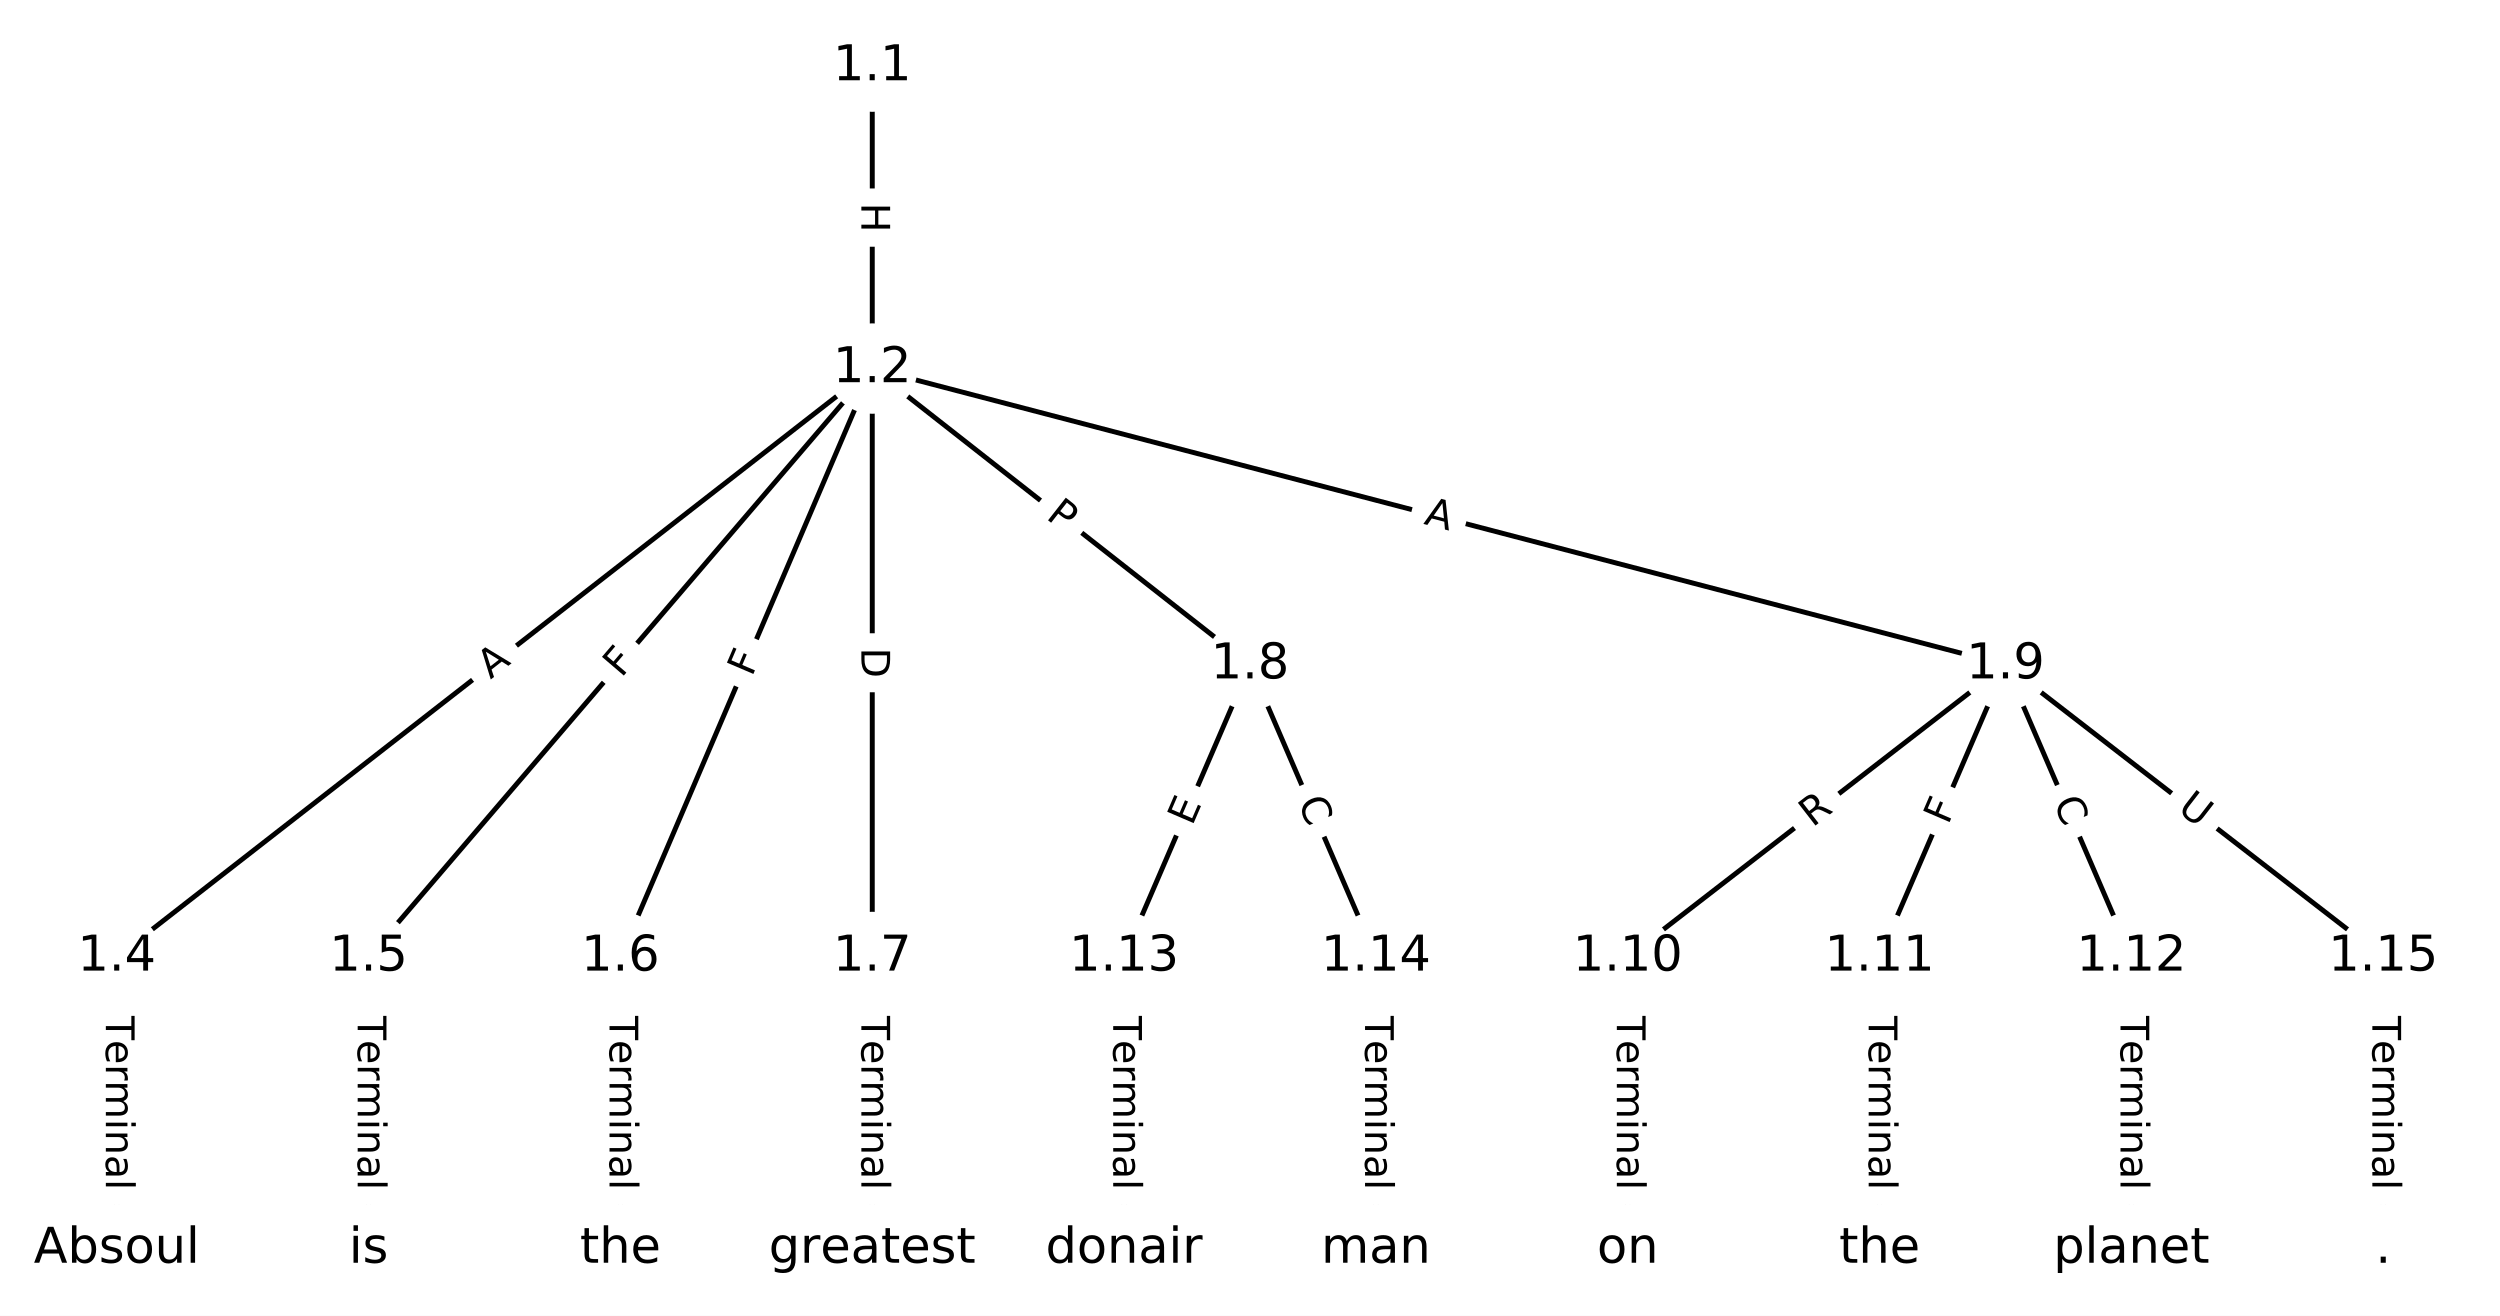
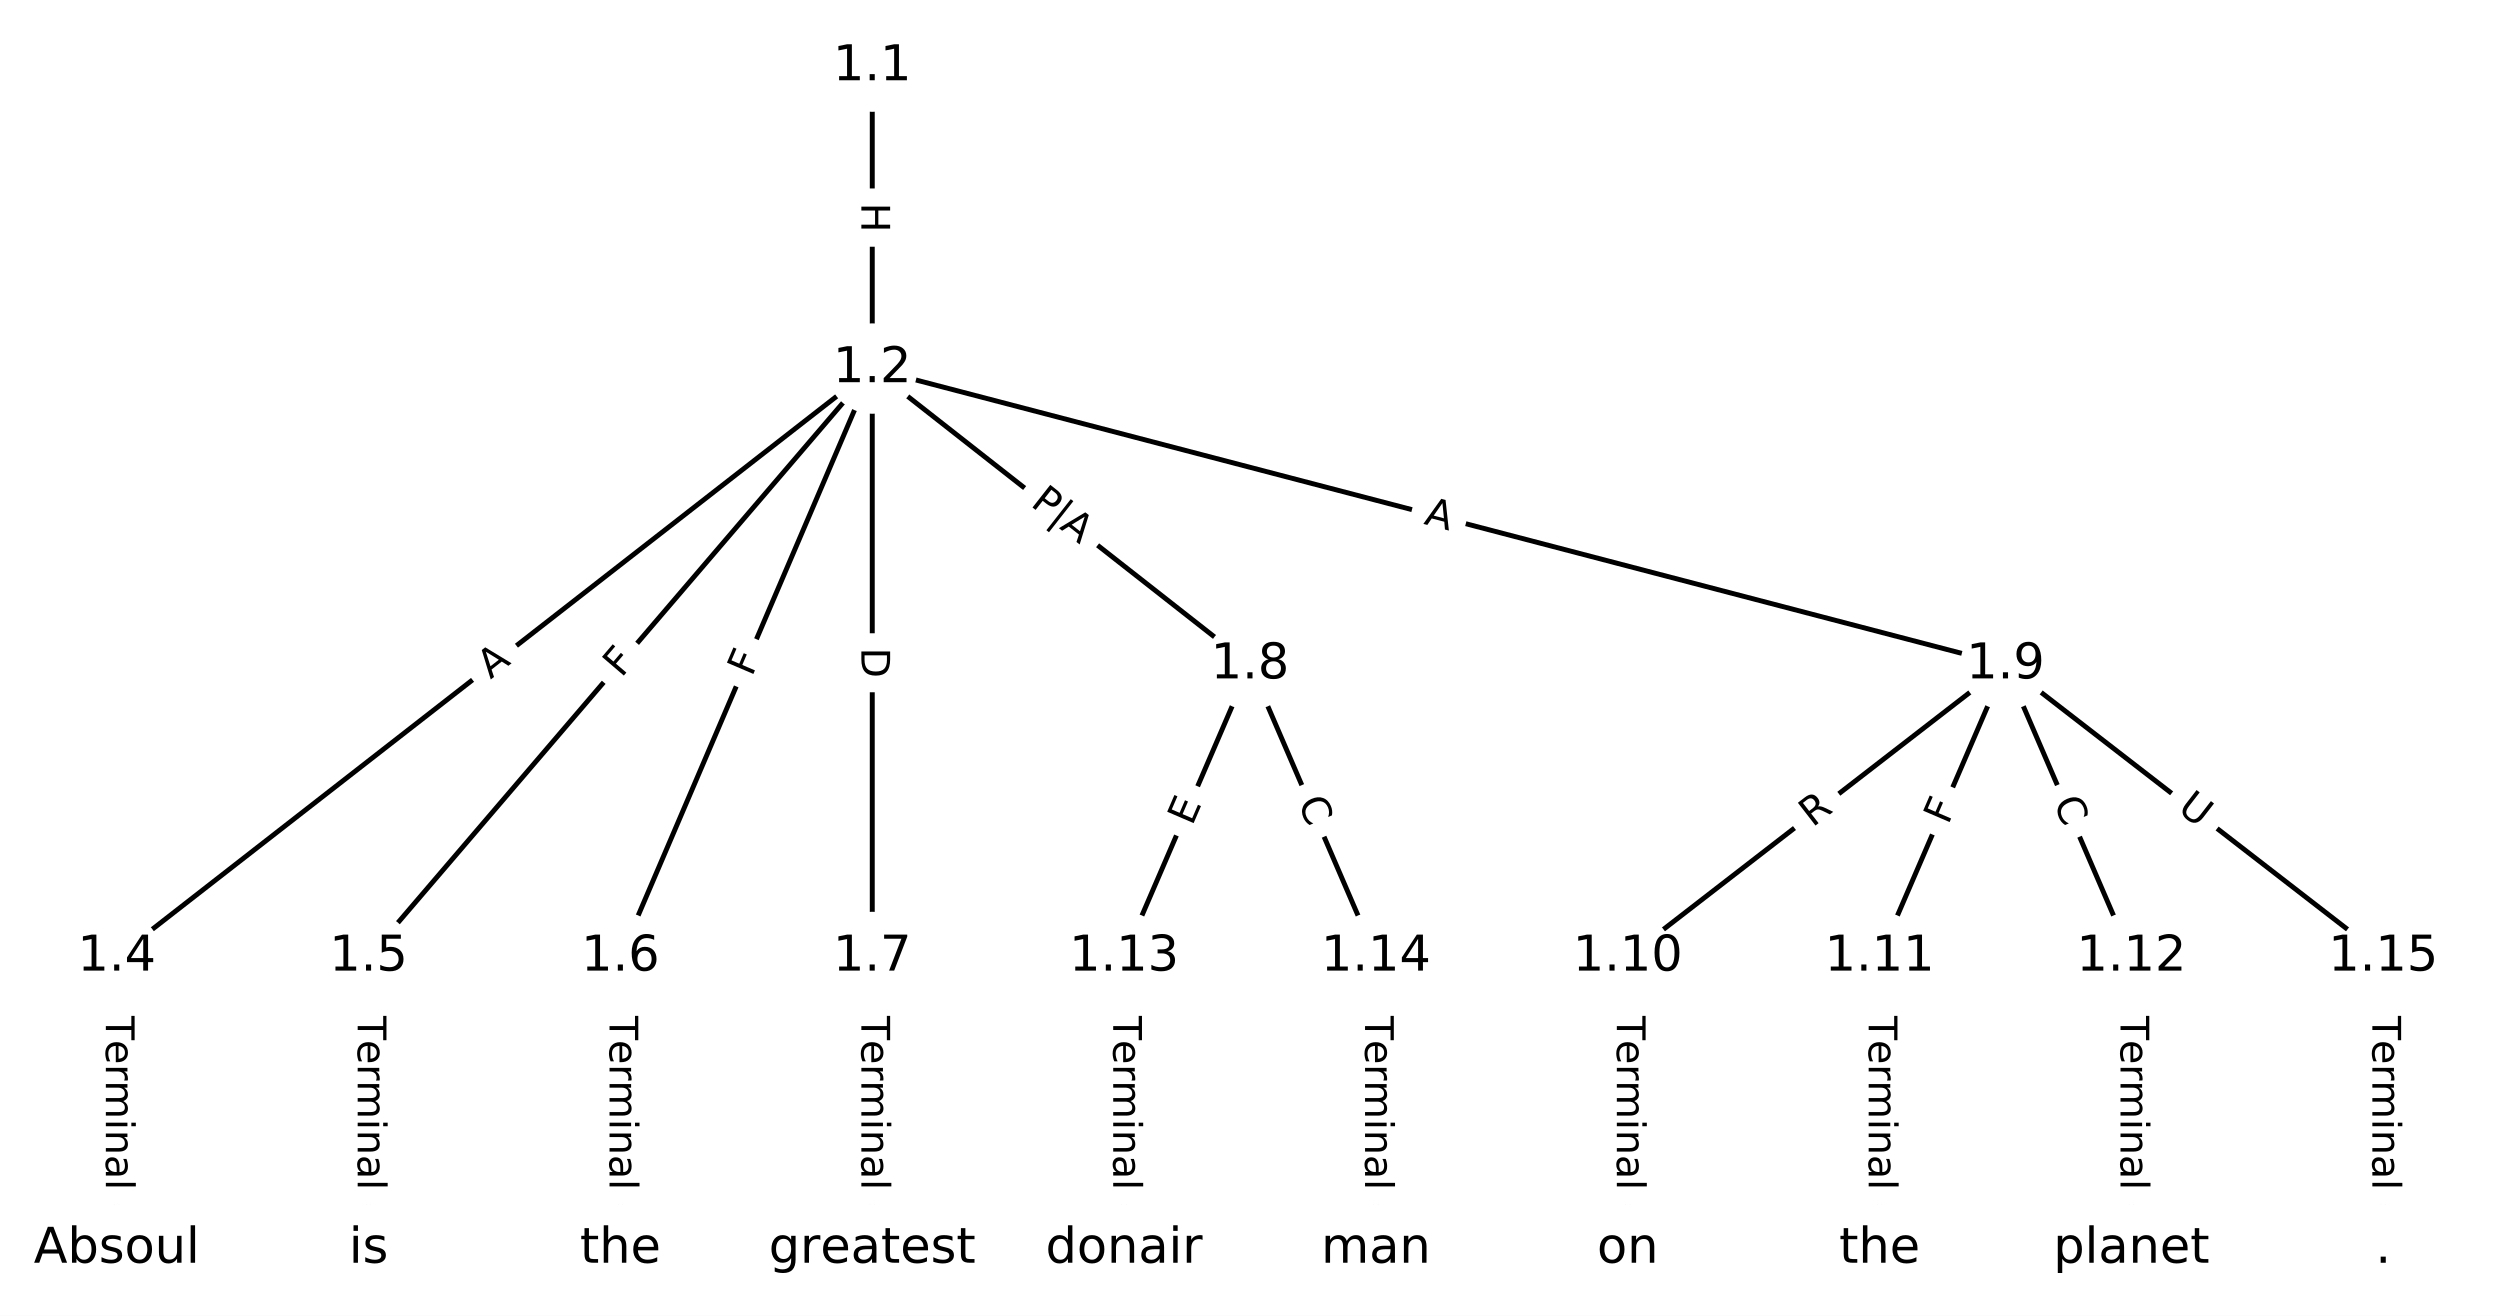
<svg xmlns="http://www.w3.org/2000/svg" xmlns:xlink="http://www.w3.org/1999/xlink" width="506.67pt" height="266.67pt" version="1.1" viewBox="0 0 506.67 266.67">
  <defs>
    <style type="text/css">*{stroke-linecap:butt;stroke-linejoin:round;}</style>
  </defs>
  <path d="m0 266.67h506.67v-266.67h-506.67z" fill="#fff" />
  <g fill="none" stroke="#000">
    <path d="m176.78 13.506v61.193" clip-path="url(#a)" />
    <path d="m176.78 74.698-153.12 119.25" clip-path="url(#a)" />
    <path d="m176.78 74.698-102.08 119.25" clip-path="url(#a)" />
    <path d="m176.78 74.698-51.039 119.25" clip-path="url(#a)" />
    <path d="m176.78 74.698v119.25" clip-path="url(#a)" />
    <path d="m176.78 74.698 76.558 60.037" clip-path="url(#a)" />
    <path d="m176.78 74.698 229.67 60.037" clip-path="url(#a)" />
    <path d="m23.658 193.95v59.213" clip-path="url(#a)" />
    <path d="m74.697 193.95v59.213" clip-path="url(#a)" />
    <path d="m125.74 193.95v59.213" clip-path="url(#a)" />
    <path d="m176.78 193.95v59.213" clip-path="url(#a)" />
    <path d="m253.33 134.74-25.519 59.213" clip-path="url(#a)" />
    <path d="m253.33 134.74 25.519 59.213" clip-path="url(#a)" />
    <path d="m406.45 134.74-76.558 59.213" clip-path="url(#a)" />
    <path d="m406.45 134.74-25.519 59.213" clip-path="url(#a)" />
    <path d="m406.45 134.74 25.519 59.213" clip-path="url(#a)" />
    <path d="m406.45 134.74 76.558 59.213" clip-path="url(#a)" />
    <path d="m329.89 193.95v59.213" clip-path="url(#a)" />
    <path d="m380.93 193.95v59.213" clip-path="url(#a)" />
    <path d="m431.97 193.95v59.213" clip-path="url(#a)" />
    <path d="m227.81 193.95v59.213" clip-path="url(#a)" />
    <path d="m278.85 193.95v59.213" clip-path="url(#a)" />
    <path d="m483.01 193.95v59.213" clip-path="url(#a)" />
  </g>
  <path d="m170.5 41.094v6.016q0 2.4 2.4 2.4h7.742q2.4 0 2.4-2.4v-6.016q0-2.4-2.4-2.4h-7.742q-2.4 0-2.4 2.4z" clip-path="url(#a)" fill="#fff" stroke="#fff" />
  <g clip-path="url(#a)">
    <defs>
      <path id="aa" d="m9.812 72.906h9.859v-29.891h35.844v29.891h9.859v-72.906h-9.859v34.719h-35.844v-34.719h-9.859z" />
    </defs>
    <g transform="translate(174.57 41.094) rotate(90) scale(.08 -.08)">
      <use xlink:href="#aa" />
    </g>
  </g>
  <path d="m101.91 140.95 4.318-3.363q1.893-1.475 0.419-3.368l-4.757-6.109q-1.475-1.893-3.368-0.419l-4.318 3.363q-1.893 1.475-0.419 3.368l4.757 6.109q1.475 1.893 3.368 0.419z" clip-path="url(#a)" fill="#fff" stroke="#fff" />
  <g clip-path="url(#a)">
    <defs>
-       <path id="o" d="m34.188 63.188-13.391-36.281h26.812zm-5.578 9.719h11.188l27.781-72.906h-10.25l-6.641 18.703h-32.859l-6.641-18.703h-10.406z" />
+       <path id="n" d="m34.188 63.188-13.391-36.281h26.812zm-5.578 9.719h11.188l27.781-72.906h-10.25l-6.641 18.703h-32.859l-6.641-18.703h-10.406z" />
    </defs>
    <g transform="translate(99.414 137.75) rotate(-37.912) scale(.08 -.08)">
+       <use xlink:href="#n" />
+     </g>
+   </g>
+   <path d="m129 140.15 2.992-3.495q1.561-1.823-0.263-3.384l-5.882-5.035q-1.823-1.561-3.384 0.263l-2.992 3.495q-1.561 1.823 0.263 3.384l5.882 5.035q1.823 1.561 3.384-0.263z" clip-path="url(#a)" fill="#fff" stroke="#fff" />
+   <g clip-path="url(#a)">
+     <defs>
+       <path id="o" d="m9.812 72.906h41.891v-8.312h-32.031v-21.484h28.906v-8.297h-28.906v-34.812h-9.859z" />
+     </defs>
+     <g transform="translate(125.92 137.51) rotate(-49.436) scale(.08 -.08)">
      <use xlink:href="#o" />
    </g>
  </g>
-   <path d="m129 140.15 2.992-3.495q1.561-1.823-0.263-3.384l-5.882-5.035q-1.823-1.561-3.384 0.263l-2.992 3.495q-1.561 1.823 0.263 3.384l5.882 5.035q1.823 1.561 3.384-0.263z" clip-path="url(#a)" fill="#fff" stroke="#fff" />
-   <g clip-path="url(#a)">
-     <defs>
-       <path id="n" d="m9.812 72.906h41.891v-8.312h-32.031v-21.484h28.906v-8.297h-28.906v-34.812h-9.859z" />
-     </defs>
-     <g transform="translate(125.92 137.51) rotate(-49.436) scale(.08 -.08)">
-       <use xlink:href="#n" />
-     </g>
-   </g>
  <path d="m156.12 138.91 1.81-4.23q0.944-2.206-1.262-3.151l-7.118-3.046q-2.206-0.944-3.151 1.262l-1.81 4.23q-0.944 2.206 1.262 3.151l7.118 3.046q2.206 0.944 3.151-1.262z" clip-path="url(#a)" fill="#fff" stroke="#fff" />
  <g clip-path="url(#a)">
    <g transform="translate(152.38 137.31) rotate(-66.829) scale(.08 -.08)">
-       <use xlink:href="#n" />
+       <use xlink:href="#o" />
    </g>
  </g>
  <path d="m170.5 131.24v6.16q0 2.4 2.4 2.4h7.742q2.4 0 2.4-2.4v-6.16q0-2.4-2.4-2.4h-7.742q-2.4 0-2.4 2.4z" clip-path="url(#a)" fill="#fff" stroke="#fff" />
  <g clip-path="url(#a)">
    <defs>
      <path id="ac" d="m19.672 64.797v-56.688h11.922q15.094 0 22.094 6.828 7 6.844 7 21.594 0 14.641-7 21.453t-22.094 6.812zm-9.859 8.109h20.266q21.188 0 31.094-8.812 9.922-8.812 9.922-27.562 0-18.859-9.969-27.703-9.953-8.828-31.047-8.828h-20.266z" />
    </defs>
    <g transform="translate(174.57 131.24) rotate(90) scale(.08 -.08)">
      <use xlink:href="#ac" />
    </g>
  </g>
-   <path d="m209.29 108.16 3.796 2.977q1.889 1.481 3.37-0.408l4.778-6.093q1.481-1.889-0.408-3.37l-3.796-2.977q-1.889-1.481-3.37 0.408l-4.778 6.093q-1.481 1.889 0.408 3.37z" clip-path="url(#a)" fill="#fff" stroke="#fff" />
+   <path d="m205.99 105.74 10.223 8.017q1.889 1.481 3.37-0.408l4.937-6.295q1.481-1.889-0.408-3.37l-10.223-8.017q-1.889-1.481-3.37 0.408l-4.937 6.295q-1.481 1.889 0.408 3.37z" clip-path="url(#a)" fill="#fff" stroke="#fff" />
  <g clip-path="url(#a)">
    <defs>
      <path id="z" d="m19.672 64.797v-27.391h12.406q6.891 0 10.641 3.562 3.766 3.562 3.766 10.156 0 6.547-3.766 10.109-3.75 3.562-10.641 3.562zm-9.859 8.109h22.266q12.266 0 18.531-5.547 6.281-5.547 6.281-16.234 0-10.797-6.281-16.312-6.266-5.516-18.531-5.516h-12.406v-29.297h-9.859z" />
-     </defs>
-     <g transform="translate(211.79 104.97) rotate(38.103) scale(.08 -.08)">
+       <path id="aj" d="m21 76.422v-100h-8.297v100z" />
+     </defs>
+     <g transform="translate(208.64 102.37) rotate(38.103) scale(.08 -.08)">
      <use xlink:href="#z" />
+       <use x="60.303" xlink:href="#aj" />
+       <use x="93.994" xlink:href="#n" />
    </g>
  </g>
  <path d="m287.38 110.09 5.295 1.384q2.322 0.607 2.929-1.715l1.958-7.491q0.607-2.322-1.715-2.929l-5.295-1.384q-2.322-0.607-2.929 1.715l-1.958 7.491q-0.607 2.322 1.715 2.929z" clip-path="url(#a)" fill="#fff" stroke="#fff" />
  <g clip-path="url(#a)">
    <g transform="translate(288.41 106.16) rotate(14.649) scale(.08 -.08)">
-       <use xlink:href="#o" />
+       <use xlink:href="#n" />
    </g>
  </g>
  <path d="m17.387 205.91v35.285q0 2.4 2.4 2.4h7.742q2.4 0 2.4-2.4v-35.285q0-2.4-2.4-2.4h-7.742q-2.4 0-2.4 2.4z" clip-path="url(#a)" fill="#fff" stroke="#fff" />
  <g clip-path="url(#a)">
    <defs>
      <path id="l" d="m-0.297 72.906h61.672v-8.312h-25.875v-64.594h-9.906v64.594h-25.891z" />
      <path id="e" d="m56.203 29.594v-4.391h-41.312q0.594-9.281 5.594-14.141t13.938-4.859q5.172 0 10.031 1.266t9.656 3.812v-8.5q-4.844-2.047-9.922-3.125t-10.297-1.078q-13.094 0-20.734 7.609-7.641 7.625-7.641 20.625 0 13.422 7.25 21.297 7.25 7.891 19.562 7.891 11.031 0 17.453-7.109 6.422-7.094 6.422-19.297zm-8.984 2.641q-0.094 7.359-4.125 11.75-4.031 4.406-10.672 4.406-7.516 0-12.031-4.25t-5.203-11.969z" />
      <path id="h" d="m41.109 46.297q-1.516 0.875-3.297 1.281-1.781 0.422-3.922 0.422-7.625 0-11.703-4.953t-4.078-14.234v-28.812h-9.031v54.688h9.031v-8.5q2.844 4.984 7.375 7.391 4.547 2.422 11.047 2.422 0.922 0 2.047-0.125 1.125-0.109 2.484-0.359z" />
      <path id="k" d="m52 44.188q3.375 6.062 8.062 8.938t11.031 2.875q8.547 0 13.188-5.984 4.641-5.969 4.641-17v-33.016h-9.031v32.719q0 7.859-2.797 11.656-2.781 3.812-8.484 3.812-6.984 0-11.047-4.641-4.047-4.625-4.047-12.641v-30.906h-9.031v32.719q0 7.906-2.781 11.688t-8.594 3.781q-6.891 0-10.953-4.656-4.047-4.656-4.047-12.625v-30.906h-9.031v54.688h9.031v-8.5q3.078 5.031 7.375 7.422t10.203 2.391q5.969 0 10.141-3.031 4.172-3.016 6.172-8.781z" />
      <path id="j" d="m9.422 54.688h8.984v-54.688h-8.984zm0 21.297h8.984v-11.391h-8.984z" />
      <path id="g" d="m54.891 33.016v-33.016h-8.984v32.719q0 7.766-3.031 11.609-3.031 3.859-9.078 3.859-7.281 0-11.484-4.641-4.203-4.625-4.203-12.641v-30.906h-9.031v54.688h9.031v-8.5q3.234 4.938 7.594 7.375 4.375 2.438 10.094 2.438 9.422 0 14.25-5.828 4.844-5.828 4.844-17.156z" />
      <path id="f" d="m34.281 27.484q-10.891 0-15.094-2.484t-4.203-8.5q0-4.781 3.156-7.594 3.156-2.797 8.562-2.797 7.484 0 12 5.297t4.516 14.078v2zm17.922 3.719v-31.203h-8.984v8.297q-3.078-4.969-7.672-7.344t-11.234-2.375q-8.391 0-13.359 4.719-4.953 4.719-4.953 12.625 0 9.219 6.172 13.906 6.188 4.688 18.438 4.688h12.609v0.891q0 6.203-4.078 9.594t-11.453 3.391q-4.688 0-9.141-1.125-4.438-1.125-8.531-3.375v8.312q4.922 1.906 9.562 2.844 4.641 0.953 9.031 0.953 11.875 0 17.734-6.156 5.859-6.141 5.859-18.641z" />
      <path id="i" d="m9.422 75.984h8.984v-75.984h-8.984z" />
    </defs>
    <g transform="translate(21.451 205.91) rotate(90) scale(.08 -.08)">
      <use xlink:href="#l" />
      <use x="60.818" xlink:href="#e" />
      <use x="122.342" xlink:href="#h" />
      <use x="163.439" xlink:href="#k" />
      <use x="260.852" xlink:href="#j" />
      <use x="288.635" xlink:href="#g" />
      <use x="352.014" xlink:href="#f" />
      <use x="413.293" xlink:href="#i" />
    </g>
  </g>
  <path d="m68.426 205.91v35.285q0 2.4 2.4 2.4h7.742q2.4 0 2.4-2.4v-35.285q0-2.4-2.4-2.4h-7.742q-2.4 0-2.4 2.4z" clip-path="url(#a)" fill="#fff" stroke="#fff" />
  <g clip-path="url(#a)">
    <g transform="translate(72.49 205.91) rotate(90) scale(.08 -.08)">
      <use xlink:href="#l" />
      <use x="60.818" xlink:href="#e" />
      <use x="122.342" xlink:href="#h" />
      <use x="163.439" xlink:href="#k" />
      <use x="260.852" xlink:href="#j" />
      <use x="288.635" xlink:href="#g" />
      <use x="352.014" xlink:href="#f" />
      <use x="413.293" xlink:href="#i" />
    </g>
  </g>
  <path d="m119.46 205.91v35.285q0 2.4 2.4 2.4h7.742q2.4 0 2.4-2.4v-35.285q0-2.4-2.4-2.4h-7.742q-2.4 0-2.4 2.4z" clip-path="url(#a)" fill="#fff" stroke="#fff" />
  <g clip-path="url(#a)">
    <g transform="translate(123.53 205.91) rotate(90) scale(.08 -.08)">
      <use xlink:href="#l" />
      <use x="60.818" xlink:href="#e" />
      <use x="122.342" xlink:href="#h" />
      <use x="163.439" xlink:href="#k" />
      <use x="260.852" xlink:href="#j" />
      <use x="288.635" xlink:href="#g" />
      <use x="352.014" xlink:href="#f" />
      <use x="413.293" xlink:href="#i" />
    </g>
  </g>
  <path d="m170.5 205.91v35.285q0 2.4 2.4 2.4h7.742q2.4 0 2.4-2.4v-35.285q0-2.4-2.4-2.4h-7.742q-2.4 0-2.4 2.4z" clip-path="url(#a)" fill="#fff" stroke="#fff" />
  <g clip-path="url(#a)">
    <g transform="translate(174.57 205.91) rotate(90) scale(.08 -.08)">
      <use xlink:href="#l" />
      <use x="60.818" xlink:href="#e" />
      <use x="122.342" xlink:href="#h" />
      <use x="163.439" xlink:href="#k" />
      <use x="260.852" xlink:href="#j" />
      <use x="288.635" xlink:href="#g" />
      <use x="352.014" xlink:href="#f" />
      <use x="413.293" xlink:href="#i" />
    </g>
  </g>
  <path d="m245.33 169.14 2.001-4.642q0.95-2.204-1.254-3.154l-7.11-3.064q-2.204-0.95-3.154 1.254l-2.001 4.642q-0.95 2.204 1.254 3.154l7.11 3.064q2.204 0.95 3.154-1.254z" clip-path="url(#a)" fill="#fff" stroke="#fff" />
  <g clip-path="url(#a)">
    <defs>
      <path id="ab" d="m9.812 72.906h46.094v-8.312h-36.234v-21.578h34.719v-8.297h-34.719v-26.422h37.109v-8.297h-46.969z" />
    </defs>
    <g transform="translate(241.6 167.54) rotate(-66.685) scale(.08 -.08)">
      <use xlink:href="#ab" />
    </g>
  </g>
  <path d="m259.23 164.26 2.211 5.13q0.95 2.204 3.154 1.254l7.11-3.064q2.204-0.95 1.254-3.154l-2.211-5.13q-0.95-2.204-3.154-1.254l-7.11 3.064q-2.204 0.95-1.254 3.154z" clip-path="url(#a)" fill="#fff" stroke="#fff" />
  <g clip-path="url(#a)">
    <defs>
      <path id="r" d="m64.406 67.281v-10.391q-4.984 4.641-10.625 6.922-5.641 2.297-11.984 2.297-12.5 0-19.141-7.641t-6.641-22.094q0-14.406 6.641-22.047t19.141-7.641q6.344 0 11.984 2.297t10.625 6.938v-10.312q-5.172-3.516-10.969-5.281-5.781-1.75-12.219-1.75-16.562 0-26.094 10.125-9.516 10.141-9.516 27.672 0 17.578 9.516 27.703 9.531 10.141 26.094 10.141 6.531 0 12.312-1.734 5.797-1.734 10.875-5.203z" />
    </defs>
    <g transform="translate(262.96 162.65) rotate(66.685) scale(.08 -.08)">
      <use xlink:href="#r" />
    </g>
  </g>
  <path d="m369.81 171 4.397-3.401q1.898-1.468 0.43-3.367l-4.737-6.124q-1.468-1.898-3.367-0.43l-4.397 3.401q-1.898 1.468-0.43 3.367l4.737 6.124q1.468 1.898 3.367 0.43z" clip-path="url(#a)" fill="#fff" stroke="#fff" />
  <g clip-path="url(#a)">
    <defs>
      <path id="y" d="m44.391 34.188q3.172-1.078 6.172-4.594t6.031-9.672l10.016-19.922h-10.609l-9.312 18.703q-3.625 7.328-7.016 9.719t-9.25 2.391h-10.75v-30.812h-9.859v72.906h22.266q12.5 0 18.656-5.234 6.156-5.219 6.156-15.766 0-6.891-3.203-11.438-3.203-4.531-9.297-6.281zm-24.719 30.609v-25.875h12.406q7.125 0 10.766 3.297t3.641 9.688-3.641 9.641-10.766 3.25z" />
    </defs>
    <g transform="translate(367.32 167.79) rotate(-37.72) scale(.08 -.08)">
      <use xlink:href="#y" />
    </g>
  </g>
  <path d="m398.54 168.94 1.821-4.226q0.95-2.204-1.254-3.154l-7.11-3.064q-2.204-0.95-3.154 1.254l-1.821 4.226q-0.95 2.204 1.254 3.154l7.11 3.064q2.204 0.95 3.154-1.254z" clip-path="url(#a)" fill="#fff" stroke="#fff" />
  <g clip-path="url(#a)">
    <g transform="translate(394.81 167.33) rotate(-66.685) scale(.08 -.08)">
-       <use xlink:href="#n" />
+       <use xlink:href="#o" />
    </g>
  </g>
  <path d="m412.35 164.26 2.211 5.13q0.95 2.204 3.154 1.254l7.11-3.064q2.204-0.95 1.254-3.154l-2.211-5.13q-0.95-2.204-3.154-1.254l-7.11 3.064q-2.204 0.95-1.254 3.154z" clip-path="url(#a)" fill="#fff" stroke="#fff" />
  <g clip-path="url(#a)">
    <g transform="translate(416.08 162.65) rotate(66.685) scale(.08 -.08)">
      <use xlink:href="#r" />
    </g>
  </g>
  <path d="m438.58 167.51 4.631 3.582q1.898 1.468 3.367-0.43l4.737-6.124q1.468-1.898-0.43-3.367l-4.631-3.582q-1.898-1.468-3.367 0.43l-4.737 6.124q-1.468 1.898 0.43 3.367z" clip-path="url(#a)" fill="#fff" stroke="#fff" />
  <g clip-path="url(#a)">
    <defs>
      <path id="x" d="m8.688 72.906h9.922v-44.297q0-11.719 4.234-16.875 4.25-5.141 13.781-5.141 9.469 0 13.719 5.141 4.25 5.156 4.25 16.875v44.297h9.906v-45.516q0-14.25-7.062-21.531-7.047-7.281-20.812-7.281-13.828 0-20.891 7.281-7.047 7.281-7.047 21.531z" />
    </defs>
    <g transform="translate(441.06 164.3) rotate(37.72) scale(.08 -.08)">
      <use xlink:href="#x" />
    </g>
  </g>
  <path d="m323.62 205.91v35.285q0 2.4 2.4 2.4h7.742q2.4 0 2.4-2.4v-35.285q0-2.4-2.4-2.4h-7.742q-2.4 0-2.4 2.4z" clip-path="url(#a)" fill="#fff" stroke="#fff" />
  <g clip-path="url(#a)">
    <g transform="translate(327.68 205.91) rotate(90) scale(.08 -.08)">
      <use xlink:href="#l" />
      <use x="60.818" xlink:href="#e" />
      <use x="122.342" xlink:href="#h" />
      <use x="163.439" xlink:href="#k" />
      <use x="260.852" xlink:href="#j" />
      <use x="288.635" xlink:href="#g" />
      <use x="352.014" xlink:href="#f" />
      <use x="413.293" xlink:href="#i" />
    </g>
  </g>
  <path d="m374.66 205.91v35.285q0 2.4 2.4 2.4h7.742q2.4 0 2.4-2.4v-35.285q0-2.4-2.4-2.4h-7.742q-2.4 0-2.4 2.4z" clip-path="url(#a)" fill="#fff" stroke="#fff" />
  <g clip-path="url(#a)">
    <g transform="translate(378.72 205.91) rotate(90) scale(.08 -.08)">
      <use xlink:href="#l" />
      <use x="60.818" xlink:href="#e" />
      <use x="122.342" xlink:href="#h" />
      <use x="163.439" xlink:href="#k" />
      <use x="260.852" xlink:href="#j" />
      <use x="288.635" xlink:href="#g" />
      <use x="352.014" xlink:href="#f" />
      <use x="413.293" xlink:href="#i" />
    </g>
  </g>
  <path d="m425.7 205.91v35.285q0 2.4 2.4 2.4h7.742q2.4 0 2.4-2.4v-35.285q0-2.4-2.4-2.4h-7.742q-2.4 0-2.4 2.4z" clip-path="url(#a)" fill="#fff" stroke="#fff" />
  <g clip-path="url(#a)">
    <g transform="translate(429.76 205.91) rotate(90) scale(.08 -.08)">
      <use xlink:href="#l" />
      <use x="60.818" xlink:href="#e" />
      <use x="122.342" xlink:href="#h" />
      <use x="163.439" xlink:href="#k" />
      <use x="260.852" xlink:href="#j" />
      <use x="288.635" xlink:href="#g" />
      <use x="352.014" xlink:href="#f" />
      <use x="413.293" xlink:href="#i" />
    </g>
  </g>
  <path d="m221.54 205.91v35.285q0 2.4 2.4 2.4h7.742q2.4 0 2.4-2.4v-35.285q0-2.4-2.4-2.4h-7.742q-2.4 0-2.4 2.4z" clip-path="url(#a)" fill="#fff" stroke="#fff" />
  <g clip-path="url(#a)">
    <g transform="translate(225.61 205.91) rotate(90) scale(.08 -.08)">
      <use xlink:href="#l" />
      <use x="60.818" xlink:href="#e" />
      <use x="122.342" xlink:href="#h" />
      <use x="163.439" xlink:href="#k" />
      <use x="260.852" xlink:href="#j" />
      <use x="288.635" xlink:href="#g" />
      <use x="352.014" xlink:href="#f" />
      <use x="413.293" xlink:href="#i" />
    </g>
  </g>
  <path d="m272.58 205.91v35.285q0 2.4 2.4 2.4h7.742q2.4 0 2.4-2.4v-35.285q0-2.4-2.4-2.4h-7.742q-2.4 0-2.4 2.4z" clip-path="url(#a)" fill="#fff" stroke="#fff" />
  <g clip-path="url(#a)">
    <g transform="translate(276.65 205.91) rotate(90) scale(.08 -.08)">
      <use xlink:href="#l" />
      <use x="60.818" xlink:href="#e" />
      <use x="122.342" xlink:href="#h" />
      <use x="163.439" xlink:href="#k" />
      <use x="260.852" xlink:href="#j" />
      <use x="288.635" xlink:href="#g" />
      <use x="352.014" xlink:href="#f" />
      <use x="413.293" xlink:href="#i" />
    </g>
  </g>
  <path d="m476.74 205.91v35.285q0 2.4 2.4 2.4h7.742q2.4 0 2.4-2.4v-35.285q0-2.4-2.4-2.4h-7.742q-2.4 0-2.4 2.4z" clip-path="url(#a)" fill="#fff" stroke="#fff" />
  <g clip-path="url(#a)">
    <g transform="translate(480.8 205.91) rotate(90) scale(.08 -.08)">
      <use xlink:href="#l" />
      <use x="60.818" xlink:href="#e" />
      <use x="122.342" xlink:href="#h" />
      <use x="163.439" xlink:href="#k" />
      <use x="260.852" xlink:href="#j" />
      <use x="288.635" xlink:href="#g" />
      <use x="352.014" xlink:href="#f" />
      <use x="413.293" xlink:href="#i" />
    </g>
  </g>
  <defs>
    <path id="b" d="m0 8.66c2.297 0 4.5-0.912 6.124-2.537 1.624-1.624 2.537-3.827 2.537-6.124s-0.912-4.5-2.537-6.124c-1.624-1.624-3.827-2.537-6.124-2.537s-4.5 0.912-6.124 2.537c-1.624 1.624-2.537 3.827-2.537 6.124s0.912 4.5 2.537 6.124c1.624 1.624 3.827 2.537 6.124 2.537z" />
  </defs>
  <g clip-path="url(#a)">
    <use x="23.658" y="253.161" fill="#ffffff" stroke="#ffffff" xlink:href="#b" />
  </g>
  <g clip-path="url(#a)">
    <use x="74.697" y="253.161" fill="#ffffff" stroke="#ffffff" xlink:href="#b" />
  </g>
  <g clip-path="url(#a)">
    <use x="125.736" y="253.161" fill="#ffffff" stroke="#ffffff" xlink:href="#b" />
  </g>
  <g clip-path="url(#a)">
    <use x="176.775" y="253.161" fill="#ffffff" stroke="#ffffff" xlink:href="#b" />
  </g>
  <g clip-path="url(#a)">
    <use x="227.814" y="253.161" fill="#ffffff" stroke="#ffffff" xlink:href="#b" />
  </g>
  <g clip-path="url(#a)">
    <use x="278.853" y="253.161" fill="#ffffff" stroke="#ffffff" xlink:href="#b" />
  </g>
  <g clip-path="url(#a)">
    <use x="329.892" y="253.161" fill="#ffffff" stroke="#ffffff" xlink:href="#b" />
  </g>
  <g clip-path="url(#a)">
    <use x="380.931" y="253.161" fill="#ffffff" stroke="#ffffff" xlink:href="#b" />
  </g>
  <g clip-path="url(#a)">
    <use x="431.969" y="253.161" fill="#ffffff" stroke="#ffffff" xlink:href="#b" />
  </g>
  <g clip-path="url(#a)">
    <use x="483.008" y="253.161" fill="#ffffff" stroke="#ffffff" xlink:href="#b" />
  </g>
  <g clip-path="url(#a)">
    <use x="176.775" y="13.506" fill="#ffffff" stroke="#ffffff" xlink:href="#b" />
  </g>
  <g clip-path="url(#a)">
    <use x="176.775" y="74.698" fill="#ffffff" stroke="#ffffff" xlink:href="#b" />
  </g>
  <g clip-path="url(#a)">
    <use x="23.658" y="193.948" fill="#ffffff" stroke="#ffffff" xlink:href="#b" />
  </g>
  <g clip-path="url(#a)">
    <use x="74.697" y="193.948" fill="#ffffff" stroke="#ffffff" xlink:href="#b" />
  </g>
  <g clip-path="url(#a)">
    <use x="125.736" y="193.948" fill="#ffffff" stroke="#ffffff" xlink:href="#b" />
  </g>
  <g clip-path="url(#a)">
    <use x="176.775" y="193.948" fill="#ffffff" stroke="#ffffff" xlink:href="#b" />
  </g>
  <g clip-path="url(#a)">
    <use x="253.333" y="134.735" fill="#ffffff" stroke="#ffffff" xlink:href="#b" />
  </g>
  <g clip-path="url(#a)">
    <use x="406.45" y="134.735" fill="#ffffff" stroke="#ffffff" xlink:href="#b" />
  </g>
  <g clip-path="url(#a)">
    <use x="329.892" y="193.948" fill="#ffffff" stroke="#ffffff" xlink:href="#b" />
  </g>
  <g clip-path="url(#a)">
    <use x="380.931" y="193.948" fill="#ffffff" stroke="#ffffff" xlink:href="#b" />
  </g>
  <g clip-path="url(#a)">
    <use x="431.969" y="193.948" fill="#ffffff" stroke="#ffffff" xlink:href="#b" />
  </g>
  <g clip-path="url(#a)">
    <use x="227.814" y="193.948" fill="#ffffff" stroke="#ffffff" xlink:href="#b" />
  </g>
  <g clip-path="url(#a)">
    <use x="278.853" y="193.948" fill="#ffffff" stroke="#ffffff" xlink:href="#b" />
  </g>
  <g clip-path="url(#a)">
    <use x="483.008" y="193.948" fill="#ffffff" stroke="#ffffff" xlink:href="#b" />
  </g>
  <g clip-path="url(#a)">
    <defs>
      <path id="w" d="m48.688 27.297q0 9.906-4.078 15.547t-11.203 5.641q-7.141 0-11.219-5.641t-4.078-15.547 4.078-15.547 11.219-5.641q7.125 0 11.203 5.641t4.078 15.547zm-30.578 19.094q2.844 4.875 7.156 7.234 4.328 2.375 10.328 2.375 9.969 0 16.188-7.906 6.234-7.906 6.234-20.797t-6.234-20.812q-6.219-7.906-16.188-7.906-6 0-10.328 2.375-4.312 2.375-7.156 7.25v-8.203h-9.031v75.984h9.031z" />
      <path id="p" d="m44.281 53.078v-8.5q-3.797 1.953-7.906 2.922-4.094 0.984-8.5 0.984-6.688 0-10.031-2.047t-3.344-6.156q0-3.125 2.391-4.906t9.625-3.391l3.078-0.688q9.562-2.047 13.594-5.781t4.031-10.422q0-7.625-6.031-12.078-6.031-4.438-16.578-4.438-4.391 0-9.156 0.859t-10.031 2.562v9.281q4.984-2.594 9.812-3.891 4.828-1.281 9.578-1.281 6.344 0 9.75 2.172 3.422 2.172 3.422 6.125 0 3.656-2.469 5.609-2.453 1.953-10.812 3.766l-3.125 0.734q-8.344 1.75-12.062 5.391-3.703 3.641-3.703 9.984 0 7.719 5.469 11.906 5.469 4.203 15.531 4.203 4.969 0 9.359-0.734 4.406-0.719 8.109-2.188z" />
      <path id="q" d="m30.609 48.391q-7.219 0-11.422-5.641t-4.203-15.453 4.172-15.453q4.188-5.641 11.453-5.641 7.188 0 11.375 5.656 4.203 5.672 4.203 15.438 0 9.719-4.203 15.406-4.188 5.688-11.375 5.688zm0 7.609q11.719 0 18.406-7.625 6.703-7.609 6.703-21.078 0-13.422-6.703-21.078-6.688-7.641-18.406-7.641-11.766 0-18.438 7.641-6.656 7.656-6.656 21.078 0 13.469 6.656 21.078 6.672 7.625 18.438 7.625z" />
-       <path id="aj" d="m8.5 21.578v33.109h8.984v-32.766q0-7.766 3.016-11.656 3.031-3.875 9.094-3.875 7.266 0 11.484 4.641 4.234 4.641 4.234 12.656v31h8.984v-54.688h-8.984v8.406q-3.266-4.984-7.594-7.406-4.312-2.422-10.031-2.422-9.422 0-14.312 5.859-4.875 5.859-4.875 17.141z" />
+       <path id="ak" d="m8.5 21.578v33.109h8.984v-32.766q0-7.766 3.016-11.656 3.031-3.875 9.094-3.875 7.266 0 11.484 4.641 4.234 4.641 4.234 12.656v31h8.984v-54.688h-8.984v8.406q-3.266-4.984-7.594-7.406-4.312-2.422-10.031-2.422-9.422 0-14.312 5.859-4.875 5.859-4.875 17.141z" />
    </defs>
    <g transform="translate(6.842 255.92) scale(.1 -.1)">
-       <use xlink:href="#o" />
+       <use xlink:href="#n" />
      <use x="68.408" xlink:href="#w" />
      <use x="131.885" xlink:href="#p" />
      <use x="183.984" xlink:href="#q" />
-       <use x="245.166" xlink:href="#aj" />
+       <use x="245.166" xlink:href="#ak" />
      <use x="308.545" xlink:href="#i" />
    </g>
  </g>
  <g clip-path="url(#a)">
    <g transform="translate(70.704 255.92) scale(.1 -.1)">
      <use xlink:href="#j" />
      <use x="27.783" xlink:href="#p" />
    </g>
  </g>
  <g clip-path="url(#a)">
    <defs>
      <path id="m" d="m18.312 70.219v-15.531h18.5v-6.984h-18.5v-29.688q0-6.688 1.828-8.594t7.453-1.906h9.219v-7.516h-9.219q-10.406 0-14.359 3.875-3.953 3.891-3.953 14.141v29.688h-6.594v6.984h6.594v15.531z" />
      <path id="v" d="m54.891 33.016v-33.016h-8.984v32.719q0 7.766-3.031 11.609-3.031 3.859-9.078 3.859-7.281 0-11.484-4.641-4.203-4.625-4.203-12.641v-30.906h-9.031v75.984h9.031v-29.797q3.234 4.938 7.594 7.375 4.375 2.438 10.094 2.438 9.422 0 14.25-5.828 4.844-5.828 4.844-17.156z" />
    </defs>
    <g transform="translate(117.53 255.92) scale(.1 -.1)">
      <use xlink:href="#m" />
      <use x="39.209" xlink:href="#v" />
      <use x="102.588" xlink:href="#e" />
    </g>
  </g>
  <g clip-path="url(#a)">
    <defs>
-       <path id="al" d="m45.406 27.984q0 9.766-4.031 15.125-4.016 5.375-11.297 5.375-7.219 0-11.25-5.375-4.031-5.359-4.031-15.125 0-9.719 4.031-15.094t11.25-5.375q7.281 0 11.297 5.375 4.031 5.375 4.031 15.094zm8.984-21.203q0-13.953-6.203-20.766-6.188-6.812-18.984-6.812-4.734 0-8.938 0.703t-8.156 2.172v8.734q3.953-2.141 7.812-3.156 3.859-1.031 7.859-1.031 8.844 0 13.234 4.609t4.391 13.938v4.453q-2.781-4.844-7.125-7.234t-10.406-2.391q-10.047 0-16.203 7.656-6.156 7.672-6.156 20.328 0 12.688 6.156 20.344 6.156 7.672 16.203 7.672 6.062 0 10.406-2.391t7.125-7.219v8.297h8.984z" />
+       <path id="am" d="m45.406 27.984q0 9.766-4.031 15.125-4.016 5.375-11.297 5.375-7.219 0-11.25-5.375-4.031-5.359-4.031-15.125 0-9.719 4.031-15.094t11.25-5.375q7.281 0 11.297 5.375 4.031 5.375 4.031 15.094zm8.984-21.203q0-13.953-6.203-20.766-6.188-6.812-18.984-6.812-4.734 0-8.938 0.703t-8.156 2.172v8.734q3.953-2.141 7.812-3.156 3.859-1.031 7.859-1.031 8.844 0 13.234 4.609t4.391 13.938v4.453q-2.781-4.844-7.125-7.234t-10.406-2.391q-10.047 0-16.203 7.656-6.156 7.672-6.156 20.328 0 12.688 6.156 20.344 6.156 7.672 16.203 7.672 6.062 0 10.406-2.391t7.125-7.219v8.297h8.984z" />
    </defs>
    <g transform="translate(155.8 255.92) scale(.1 -.1)">
-       <use xlink:href="#al" />
+       <use xlink:href="#am" />
      <use x="63.477" xlink:href="#h" />
      <use x="104.559" xlink:href="#e" />
      <use x="166.082" xlink:href="#f" />
      <use x="227.361" xlink:href="#m" />
      <use x="266.57" xlink:href="#e" />
      <use x="328.094" xlink:href="#p" />
      <use x="380.193" xlink:href="#m" />
    </g>
  </g>
  <g clip-path="url(#a)">
    <defs>
-       <path id="am" d="m45.406 46.391v29.594h8.984v-75.984h-8.984v8.203q-2.828-4.875-7.156-7.25-4.312-2.375-10.375-2.375-9.906 0-16.141 7.906-6.219 7.922-6.219 20.812t6.219 20.797q6.234 7.906 16.141 7.906 6.062 0 10.375-2.375 4.328-2.359 7.156-7.234zm-30.609-19.094q0-9.906 4.078-15.547t11.203-5.641 11.219 5.641q4.109 5.641 4.109 15.547t-4.109 15.547q-4.094 5.641-11.219 5.641t-11.203-5.641-4.078-15.547z" />
+       <path id="an" d="m45.406 46.391v29.594h8.984v-75.984h-8.984v8.203q-2.828-4.875-7.156-7.25-4.312-2.375-10.375-2.375-9.906 0-16.141 7.906-6.219 7.922-6.219 20.812t6.219 20.797q6.234 7.906 16.141 7.906 6.062 0 10.375-2.375 4.328-2.359 7.156-7.234zm-30.609-19.094q0-9.906 4.078-15.547t11.203-5.641 11.219 5.641q4.109 5.641 4.109 15.547t-4.109 15.547q-4.094 5.641-11.219 5.641t-11.203-5.641-4.078-15.547z" />
    </defs>
    <g transform="translate(211.9 255.92) scale(.1 -.1)">
-       <use xlink:href="#am" />
+       <use xlink:href="#an" />
      <use x="63.477" xlink:href="#q" />
      <use x="124.658" xlink:href="#g" />
      <use x="188.037" xlink:href="#f" />
      <use x="249.316" xlink:href="#j" />
      <use x="277.1" xlink:href="#h" />
    </g>
  </g>
  <g clip-path="url(#a)">
    <g transform="translate(267.75 255.92) scale(.1 -.1)">
      <use xlink:href="#k" />
      <use x="97.412" xlink:href="#f" />
      <use x="158.691" xlink:href="#g" />
    </g>
  </g>
  <g clip-path="url(#a)">
    <g transform="translate(323.66 255.92) scale(.1 -.1)">
      <use xlink:href="#q" />
      <use x="61.182" xlink:href="#g" />
    </g>
  </g>
  <g clip-path="url(#a)">
    <g transform="translate(372.73 255.92) scale(.1 -.1)">
      <use xlink:href="#m" />
      <use x="39.209" xlink:href="#v" />
      <use x="102.588" xlink:href="#e" />
    </g>
  </g>
  <g clip-path="url(#a)">
    <defs>
-       <path id="ak" d="m18.109 8.203v-29h-9.031v75.484h9.031v-8.297q2.844 4.875 7.156 7.234 4.328 2.375 10.328 2.375 9.969 0 16.188-7.906 6.234-7.906 6.234-20.797t-6.234-20.812q-6.219-7.906-16.188-7.906-6 0-10.328 2.375-4.312 2.375-7.156 7.25zm30.578 19.094q0 9.906-4.078 15.547t-11.203 5.641q-7.141 0-11.219-5.641t-4.078-15.547 4.078-15.547 11.219-5.641q7.125 0 11.203 5.641t4.078 15.547z" />
+       <path id="al" d="m18.109 8.203v-29h-9.031v75.484h9.031v-8.297q2.844 4.875 7.156 7.234 4.328 2.375 10.328 2.375 9.969 0 16.188-7.906 6.234-7.906 6.234-20.797t-6.234-20.812q-6.219-7.906-16.188-7.906-6 0-10.328 2.375-4.312 2.375-7.156 7.25zm30.578 19.094q0 9.906-4.078 15.547t-11.203 5.641q-7.141 0-11.219-5.641t-4.078-15.547 4.078-15.547 11.219-5.641q7.125 0 11.203 5.641t4.078 15.547z" />
    </defs>
    <g transform="translate(416.14 255.92) scale(.1 -.1)">
-       <use xlink:href="#ak" />
+       <use xlink:href="#al" />
      <use x="63.477" xlink:href="#i" />
      <use x="91.26" xlink:href="#f" />
      <use x="152.539" xlink:href="#g" />
      <use x="215.918" xlink:href="#e" />
      <use x="277.441" xlink:href="#m" />
    </g>
  </g>
  <g clip-path="url(#a)">
    <defs>
      <path id="d" d="m10.688 12.406h10.312v-12.406h-10.312z" />
    </defs>
    <g transform="translate(481.42 255.92) scale(.1 -.1)">
      <use xlink:href="#d" />
    </g>
  </g>
  <g clip-path="url(#a)">
    <defs>
      <path id="c" d="m12.406 8.297h16.109v55.625l-17.531-3.516v8.984l17.438 3.516h9.859v-64.609h16.109v-8.297h-41.984z" />
    </defs>
    <g transform="translate(168.82 16.265) scale(.1 -.1)">
      <use xlink:href="#c" />
      <use x="63.623" xlink:href="#d" />
      <use x="95.41" xlink:href="#c" />
    </g>
  </g>
  <g clip-path="url(#a)">
    <defs>
      <path id="u" d="m19.188 8.297h34.422v-8.297h-46.281v8.297q5.609 5.812 15.297 15.594 9.703 9.797 12.188 12.641 4.734 5.312 6.609 9 1.891 3.688 1.891 7.25 0 5.812-4.078 9.469-4.078 3.672-10.625 3.672-4.641 0-9.797-1.609-5.141-1.609-11-4.891v9.969q5.953 2.391 11.125 3.609 5.188 1.219 9.484 1.219 11.328 0 18.062-5.672 6.734-5.656 6.734-15.125 0-4.5-1.688-8.531-1.672-4.016-6.125-9.484-1.219-1.422-7.766-8.188-6.531-6.766-18.453-18.922z" />
    </defs>
    <g transform="translate(168.82 77.458) scale(.1 -.1)">
      <use xlink:href="#c" />
      <use x="63.623" xlink:href="#d" />
      <use x="95.41" xlink:href="#u" />
    </g>
  </g>
  <g clip-path="url(#a)">
    <defs>
      <path id="t" d="m37.797 64.312-24.906-38.922h24.906zm-2.594 8.594h12.406v-47.516h10.406v-8.203h-10.406v-17.188h-9.812v17.188h-32.906v9.516z" />
    </defs>
    <g transform="translate(15.707 196.71) scale(.1 -.1)">
      <use xlink:href="#c" />
      <use x="63.623" xlink:href="#d" />
      <use x="95.41" xlink:href="#t" />
    </g>
  </g>
  <g clip-path="url(#a)">
    <defs>
      <path id="s" d="m10.797 72.906h38.719v-8.312h-29.688v-17.859q2.141 0.734 4.281 1.094 2.156 0.359 4.312 0.359 12.203 0 19.328-6.688 7.141-6.688 7.141-18.109 0-11.766-7.328-18.297-7.328-6.516-20.656-6.516-4.594 0-9.359 0.781-4.75 0.781-9.828 2.344v9.922q4.391-2.391 9.078-3.562t9.906-1.172q8.453 0 13.375 4.438 4.938 4.438 4.938 12.062 0 7.609-4.938 12.047-4.922 4.453-13.375 4.453-3.953 0-7.891-0.875-3.922-0.875-8.016-2.734z" />
    </defs>
    <g transform="translate(66.746 196.71) scale(.1 -.1)">
      <use xlink:href="#c" />
      <use x="63.623" xlink:href="#d" />
      <use x="95.41" xlink:href="#s" />
    </g>
  </g>
  <g clip-path="url(#a)">
    <defs>
      <path id="ag" d="m33.016 40.375q-6.641 0-10.531-4.547-3.875-4.531-3.875-12.438 0-7.859 3.875-12.438 3.891-4.562 10.531-4.562t10.516 4.562q3.875 4.578 3.875 12.438 0 7.906-3.875 12.438-3.875 4.547-10.516 4.547zm19.578 30.922v-8.984q-3.719 1.75-7.5 2.672-3.781 0.938-7.5 0.938-9.766 0-14.922-6.594-5.141-6.594-5.875-19.922 2.875 4.25 7.219 6.516 4.359 2.266 9.578 2.266 10.984 0 17.359-6.672 6.375-6.656 6.375-18.125 0-11.234-6.641-18.031-6.641-6.781-17.672-6.781-12.656 0-19.344 9.688-6.688 9.703-6.688 28.109 0 17.281 8.203 27.562t22.016 10.281q3.719 0 7.5-0.734t7.891-2.188z" />
    </defs>
    <g transform="translate(117.78 196.71) scale(.1 -.1)">
      <use xlink:href="#c" />
      <use x="63.623" xlink:href="#d" />
      <use x="95.41" xlink:href="#ag" />
    </g>
  </g>
  <g clip-path="url(#a)">
    <defs>
      <path id="af" d="m8.203 72.906h46.875v-4.203l-26.469-68.703h-10.297l24.906 64.594h-35.016z" />
    </defs>
    <g transform="translate(168.82 196.71) scale(.1 -.1)">
      <use xlink:href="#c" />
      <use x="63.623" xlink:href="#d" />
      <use x="95.41" xlink:href="#af" />
    </g>
  </g>
  <g clip-path="url(#a)">
    <defs>
      <path id="ae" d="m31.781 34.625q-7.031 0-11.062-3.766-4.016-3.766-4.016-10.344 0-6.594 4.016-10.359 4.031-3.766 11.062-3.766t11.078 3.781q4.062 3.797 4.062 10.344 0 6.578-4.031 10.344-4.016 3.766-11.109 3.766zm-9.859 4.188q-6.344 1.562-9.891 5.906-3.531 4.359-3.531 10.609 0 8.734 6.219 13.812 6.234 5.078 17.062 5.078 10.891 0 17.094-5.078t6.203-13.812q0-6.25-3.547-10.609-3.531-4.344-9.828-5.906 7.125-1.656 11.094-6.5 3.984-4.828 3.984-11.797 0-10.609-6.469-16.281-6.469-5.656-18.531-5.656-12.047 0-18.531 5.656-6.469 5.672-6.469 16.281 0 6.969 4 11.797 4.016 4.844 11.141 6.5zm-3.609 15.578q0-5.656 3.531-8.828 3.547-3.172 9.938-3.172 6.359 0 9.938 3.172 3.594 3.172 3.594 8.828 0 5.672-3.594 8.844-3.578 3.172-9.938 3.172-6.391 0-9.938-3.172-3.531-3.172-3.531-8.844z" />
    </defs>
    <g transform="translate(245.38 137.49) scale(.1 -.1)">
      <use xlink:href="#c" />
      <use x="63.623" xlink:href="#d" />
      <use x="95.41" xlink:href="#ae" />
    </g>
  </g>
  <g clip-path="url(#a)">
    <defs>
      <path id="ad" d="m10.984 1.516v8.984q3.719-1.766 7.516-2.688 3.812-0.922 7.484-0.922 9.766 0 14.906 6.562 5.156 6.562 5.891 19.953-2.828-4.203-7.188-6.453-4.344-2.25-9.609-2.25-10.938 0-17.312 6.609-6.375 6.625-6.375 18.109 0 11.219 6.641 18 6.641 6.797 17.672 6.797 12.656 0 19.312-9.703 6.672-9.688 6.672-28.141 0-17.234-8.188-27.516-8.172-10.281-21.984-10.281-3.719 0-7.531 0.734-3.797 0.734-7.906 2.203zm19.625 30.906q6.641 0 10.516 4.531 3.891 4.547 3.891 12.469 0 7.859-3.891 12.422-3.875 4.562-10.516 4.562t-10.516-4.562-3.875-12.422q0-7.922 3.875-12.469 3.875-4.531 10.516-4.531z" />
    </defs>
    <g transform="translate(398.5 137.49) scale(.1 -.1)">
      <use xlink:href="#c" />
      <use x="63.623" xlink:href="#d" />
      <use x="95.41" xlink:href="#ad" />
    </g>
  </g>
  <g clip-path="url(#a)">
    <defs>
      <path id="ai" d="m31.781 66.406q-7.609 0-11.453-7.5-3.828-7.484-3.828-22.531 0-14.984 3.828-22.484 3.844-7.5 11.453-7.5 7.672 0 11.5 7.5 3.844 7.5 3.844 22.484 0 15.047-3.844 22.531-3.828 7.5-11.5 7.5zm0 7.812q12.266 0 18.734-9.703 6.469-9.688 6.469-28.141 0-18.406-6.469-28.109-6.469-9.688-18.734-9.688-12.25 0-18.719 9.688-6.469 9.703-6.469 28.109 0 18.453 6.469 28.141 6.469 9.703 18.719 9.703z" />
    </defs>
    <g transform="translate(318.76 196.71) scale(.1 -.1)">
      <use xlink:href="#c" />
      <use x="63.623" xlink:href="#d" />
      <use x="95.41" xlink:href="#c" />
      <use x="159.033" xlink:href="#ai" />
    </g>
  </g>
  <g clip-path="url(#a)">
    <g transform="translate(369.8 196.71) scale(.1 -.1)">
      <use xlink:href="#c" />
      <use x="63.623" xlink:href="#d" />
      <use x="95.41" xlink:href="#c" />
      <use x="159.033" xlink:href="#c" />
    </g>
  </g>
  <g clip-path="url(#a)">
    <g transform="translate(420.84 196.71) scale(.1 -.1)">
      <use xlink:href="#c" />
      <use x="63.623" xlink:href="#d" />
      <use x="95.41" xlink:href="#c" />
      <use x="159.033" xlink:href="#u" />
    </g>
  </g>
  <g clip-path="url(#a)">
    <defs>
      <path id="ah" d="m40.578 39.312q7.078-1.516 11.047-6.312 3.984-4.781 3.984-11.812 0-10.781-7.422-16.703-7.422-5.906-21.094-5.906-4.578 0-9.438 0.906t-10.031 2.719v9.516q4.094-2.391 8.969-3.609 4.891-1.219 10.219-1.219 9.266 0 14.125 3.656t4.859 10.641q0 6.453-4.516 10.078-4.516 3.641-12.562 3.641h-8.5v8.109h8.891q7.266 0 11.125 2.906t3.859 8.375q0 5.609-3.984 8.609-3.969 3.016-11.391 3.016-4.062 0-8.703-0.891-4.641-0.875-10.203-2.719v8.781q5.625 1.562 10.531 2.344t9.25 0.781q11.234 0 17.766-5.109 6.547-5.094 6.547-13.781 0-6.062-3.469-10.234t-9.859-5.781z" />
    </defs>
    <g transform="translate(216.68 196.71) scale(.1 -.1)">
      <use xlink:href="#c" />
      <use x="63.623" xlink:href="#d" />
      <use x="95.41" xlink:href="#c" />
      <use x="159.033" xlink:href="#ah" />
    </g>
  </g>
  <g clip-path="url(#a)">
    <g transform="translate(267.72 196.71) scale(.1 -.1)">
      <use xlink:href="#c" />
      <use x="63.623" xlink:href="#d" />
      <use x="95.41" xlink:href="#c" />
      <use x="159.033" xlink:href="#t" />
    </g>
  </g>
  <g clip-path="url(#a)">
    <g transform="translate(471.88 196.71) scale(.1 -.1)">
      <use xlink:href="#c" />
      <use x="63.623" xlink:href="#d" />
      <use x="95.41" xlink:href="#c" />
      <use x="159.033" xlink:href="#s" />
    </g>
  </g>
  <defs>
    <clipPath id="a">
      <rect width="506.67" height="266.67" />
    </clipPath>
  </defs>
</svg>
